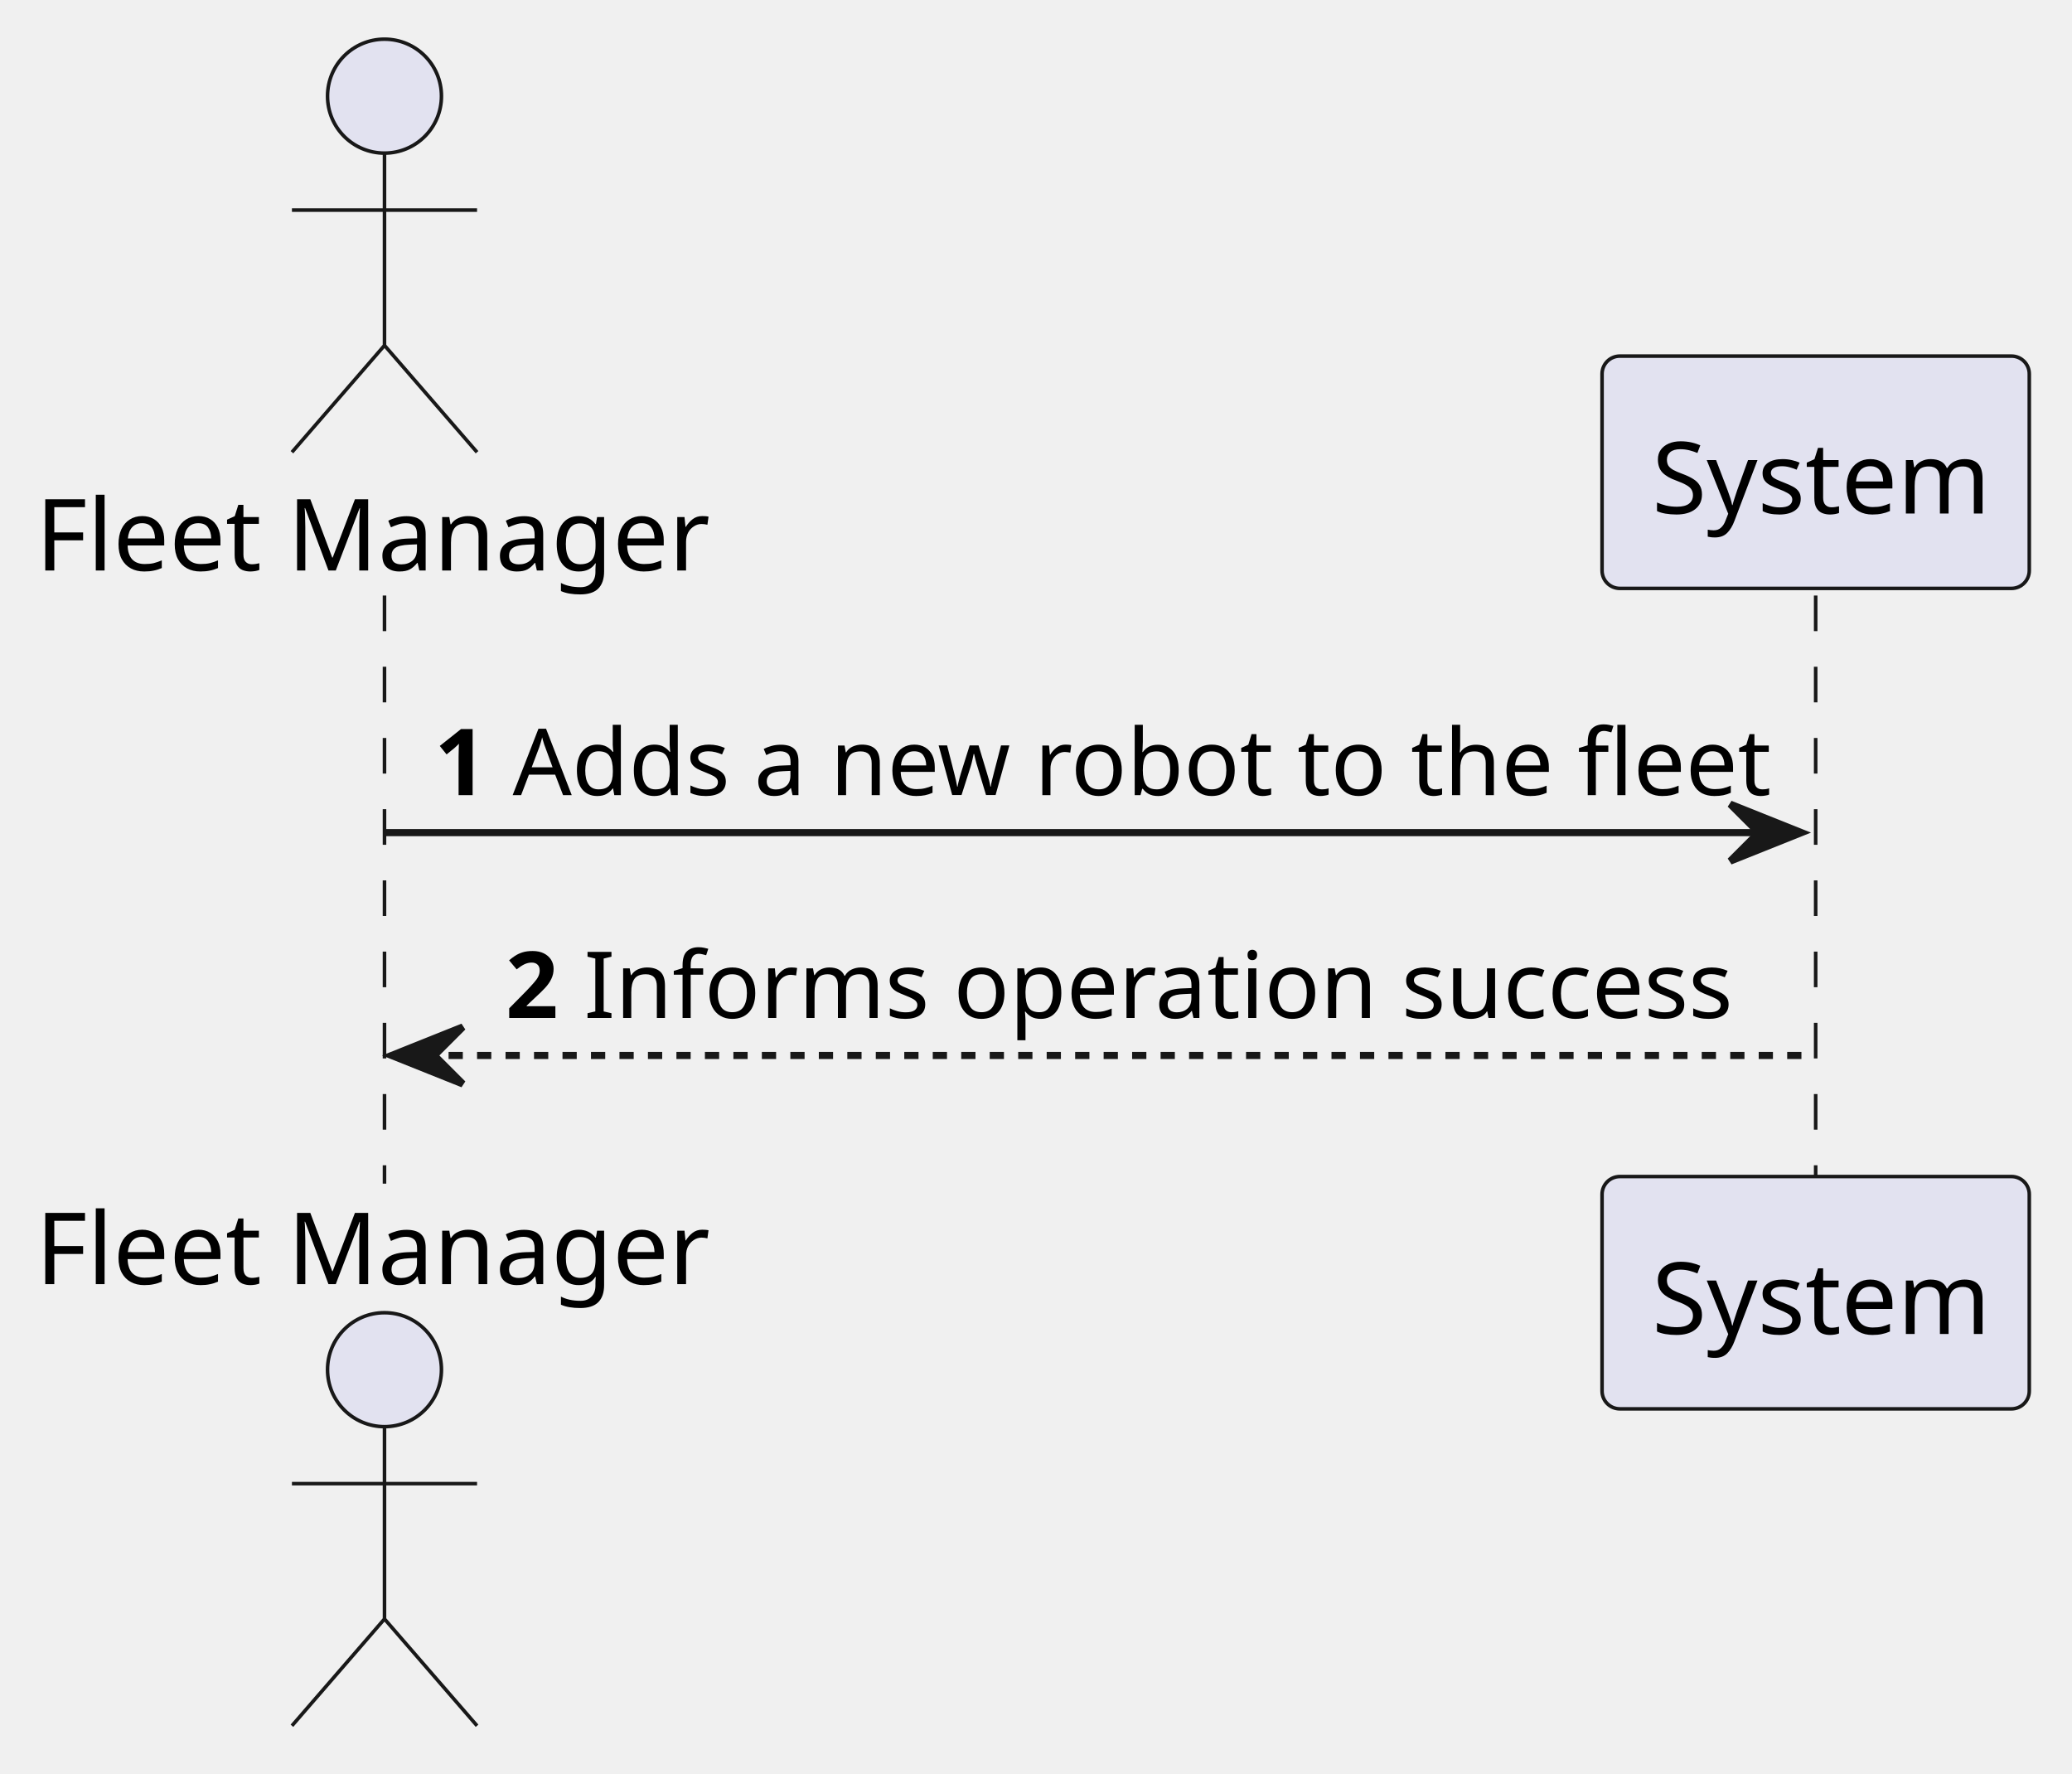
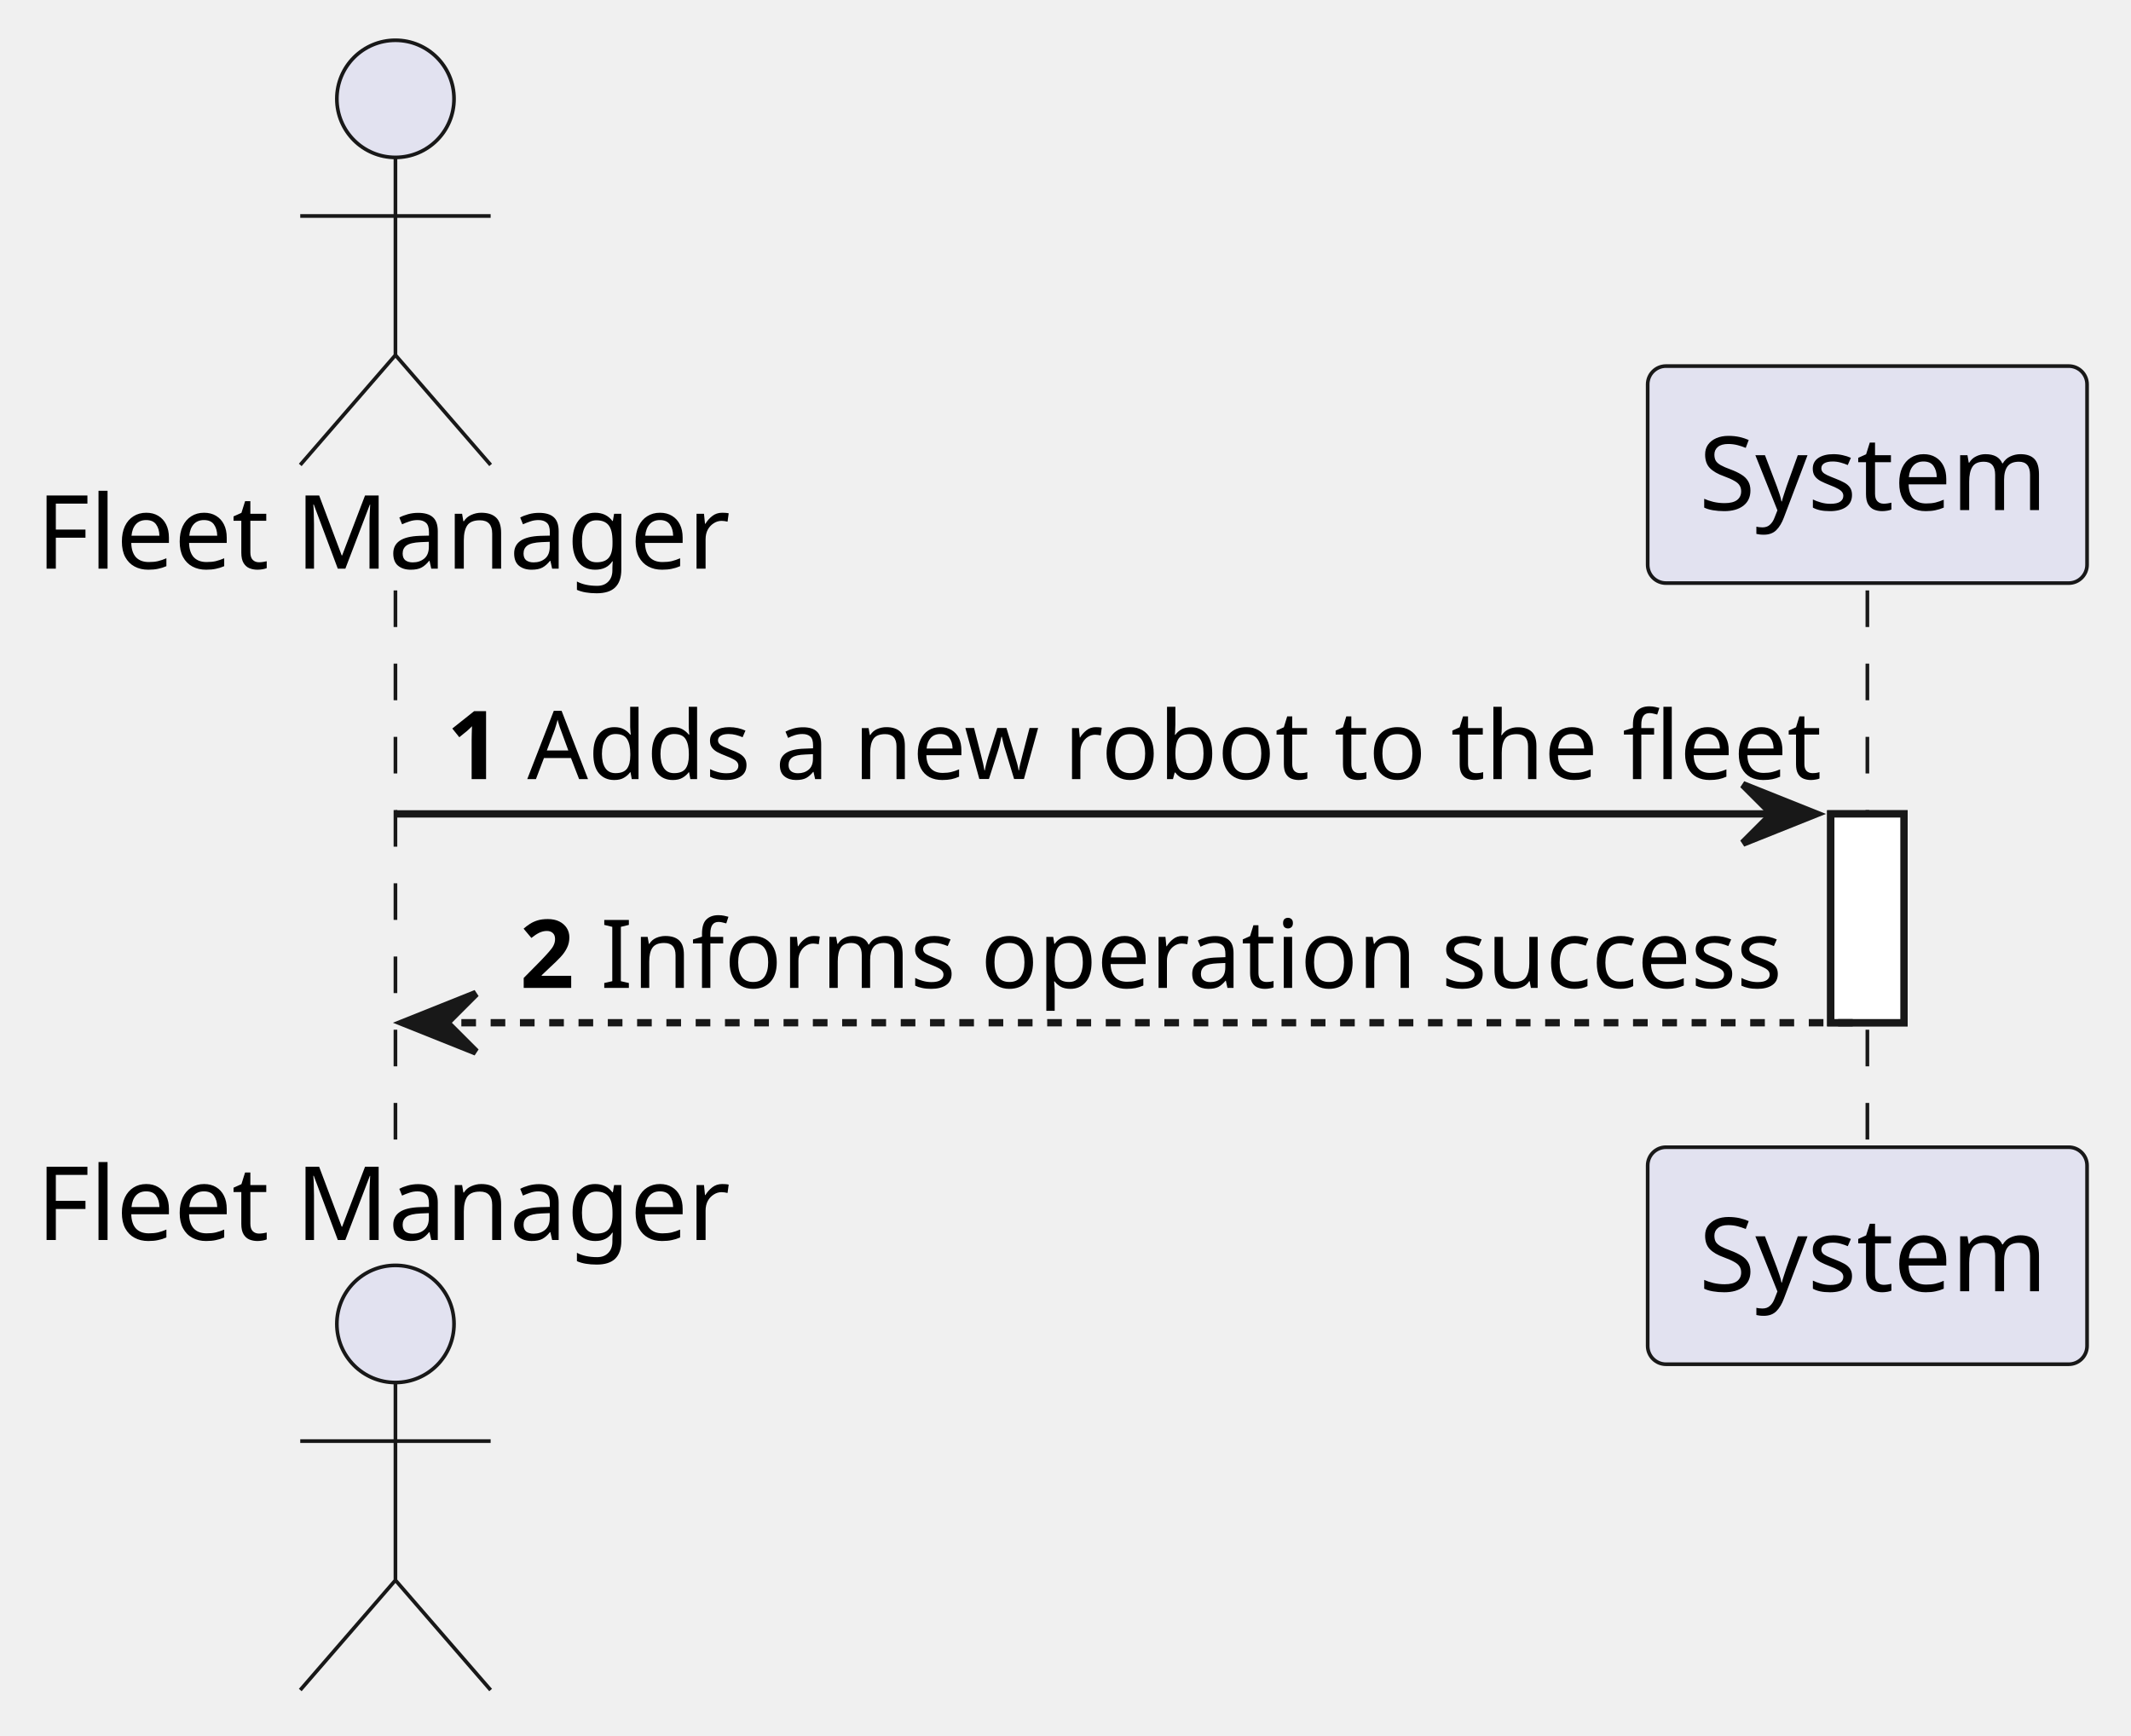
- <svg xmlns="http://www.w3.org/2000/svg" contentStyleType="text/css" height="249px" preserveAspectRatio="none" style="width:291px;height:249px;background:#FFFFFF;" version="1.1" viewBox="0 0 291 249" width="291px" zoomAndPan="magnify">
+ <svg xmlns="http://www.w3.org/2000/svg" contentStyleType="text/css" height="237px" preserveAspectRatio="none" style="width:291px;height:237px;background:#FFFFFF;" version="1.1" viewBox="0 0 291 237" width="291px" zoomAndPan="magnify">
  <defs />
  <g>
-     <line style="stroke:#181818;stroke-width:0.5;stroke-dasharray:5.0,5.0;" x1="54" x2="54" y1="83.621" y2="166.203" />
-     <line style="stroke:#181818;stroke-width:0.5;stroke-dasharray:5.0,5.0;" x1="255" x2="255" y1="83.621" y2="166.203" />
-     <text fill="#000000" font-family="sans-serif" font-size="14" lengthAdjust="spacing" textLength="92" x="5" y="80.107">Fleet Manager</text>
+     <rect fill="#FFFFFF" height="28.523" style="stroke:#181818;stroke-width:1.0;" width="10" x="250" y="111.164" />
+     <line style="stroke:#181818;stroke-width:0.5;stroke-dasharray:5.0,5.0;" x1="54" x2="54" y1="80.641" y2="157.688" />
+     <line style="stroke:#181818;stroke-width:0.5;stroke-dasharray:5.0,5.0;" x1="255" x2="255" y1="80.641" y2="157.688" />
+     <text fill="#000000" font-family="sans-serif" font-size="14" lengthAdjust="spacing" textLength="92" x="5" y="77.674">Fleet Manager</text>
    <ellipse cx="54" cy="13.5" fill="#E2E2F0" rx="8" ry="8" style="stroke:#181818;stroke-width:0.5;" />
    <path d="M54,21.5 L54,48.5 M41,29.5 L67,29.5 M54,48.5 L41,63.5 M54,48.5 L67,63.5 " fill="none" style="stroke:#181818;stroke-width:0.5;" />
-     <text fill="#000000" font-family="sans-serif" font-size="14" lengthAdjust="spacing" textLength="92" x="5" y="180.31">Fleet Manager</text>
-     <ellipse cx="54" cy="192.324" fill="#E2E2F0" rx="8" ry="8" style="stroke:#181818;stroke-width:0.5;" />
-     <path d="M54,200.324 L54,227.324 M41,208.324 L67,208.324 M54,227.324 L41,242.324 M54,227.324 L67,242.324 " fill="none" style="stroke:#181818;stroke-width:0.5;" />
-     <rect fill="#E2E2F0" height="32.621" rx="2.5" ry="2.5" style="stroke:#181818;stroke-width:0.5;" width="60" x="225" y="50" />
-     <text fill="#000000" font-family="sans-serif" font-size="14" lengthAdjust="spacing" textLength="46" x="232" y="72.107">System</text>
-     <rect fill="#E2E2F0" height="32.621" rx="2.5" ry="2.5" style="stroke:#181818;stroke-width:0.5;" width="60" x="225" y="165.203" />
-     <text fill="#000000" font-family="sans-serif" font-size="14" lengthAdjust="spacing" textLength="46" x="232" y="187.31">System</text>
-     <polygon fill="#181818" points="243,112.912,253,116.912,243,120.912,247,116.912" style="stroke:#181818;stroke-width:1.0;" />
-     <line style="stroke:#181818;stroke-width:1.0;" x1="54" x2="249" y1="116.912" y2="116.912" />
-     <text fill="#000000" font-family="sans-serif" font-size="13" font-weight="bold" lengthAdjust="spacing" textLength="7" x="61" y="111.649">1</text>
-     <text fill="#000000" font-family="sans-serif" font-size="13" lengthAdjust="spacing" textLength="166" x="72" y="111.649">Adds a new robot to the fleet</text>
-     <polygon fill="#181818" points="65,144.203,55,148.203,65,152.203,61,148.203" style="stroke:#181818;stroke-width:1.0;" />
-     <line style="stroke:#181818;stroke-width:1.0;stroke-dasharray:2.0,2.0;" x1="59" x2="254" y1="148.203" y2="148.203" />
-     <text fill="#000000" font-family="sans-serif" font-size="13" font-weight="bold" lengthAdjust="spacing" textLength="7" x="71" y="142.94">2</text>
-     <text fill="#000000" font-family="sans-serif" font-size="13" lengthAdjust="spacing" textLength="152" x="82" y="142.94">Informs operation success</text>
+     <text fill="#000000" font-family="sans-serif" font-size="14" lengthAdjust="spacing" textLength="92" x="5" y="169.361">Fleet Manager</text>
+     <ellipse cx="54" cy="180.828" fill="#E2E2F0" rx="8" ry="8" style="stroke:#181818;stroke-width:0.5;" />
+     <path d="M54,188.828 L54,215.828 M41,196.828 L67,196.828 M54,215.828 L41,230.828 M54,215.828 L67,230.828 " fill="none" style="stroke:#181818;stroke-width:0.5;" />
+     <rect fill="#E2E2F0" height="29.641" rx="2.5" ry="2.5" style="stroke:#181818;stroke-width:0.5;" width="60" x="225" y="50" />
+     <text fill="#000000" font-family="sans-serif" font-size="14" lengthAdjust="spacing" textLength="46" x="232" y="69.674">System</text>
+     <rect fill="#E2E2F0" height="29.641" rx="2.5" ry="2.5" style="stroke:#181818;stroke-width:0.5;" width="60" x="225" y="156.688" />
+     <text fill="#000000" font-family="sans-serif" font-size="14" lengthAdjust="spacing" textLength="46" x="232" y="176.361">System</text>
+     <rect fill="#FFFFFF" height="28.523" style="stroke:#181818;stroke-width:1.0;" width="10" x="250" y="111.164" />
+     <polygon fill="#181818" points="238,107.164,248,111.164,238,115.164,242,111.164" style="stroke:#181818;stroke-width:1.0;" />
+     <line style="stroke:#181818;stroke-width:1.0;" x1="54" x2="244" y1="111.164" y2="111.164" />
+     <text fill="#000000" font-family="sans-serif" font-size="13" font-weight="bold" lengthAdjust="spacing" textLength="7" x="61" y="106.409">1</text>
+     <text fill="#000000" font-family="sans-serif" font-size="13" lengthAdjust="spacing" textLength="166" x="72" y="106.409">Adds a new robot to the fleet</text>
+     <polygon fill="#181818" points="65,135.688,55,139.688,65,143.688,61,139.688" style="stroke:#181818;stroke-width:1.0;" />
+     <line style="stroke:#181818;stroke-width:1.0;stroke-dasharray:2.0,2.0;" x1="59" x2="254" y1="139.688" y2="139.688" />
+     <text fill="#000000" font-family="sans-serif" font-size="13" font-weight="bold" lengthAdjust="spacing" textLength="7" x="71" y="134.933">2</text>
+     <text fill="#000000" font-family="sans-serif" font-size="13" lengthAdjust="spacing" textLength="152" x="82" y="134.933">Informs operation success</text>
  </g>
</svg>
